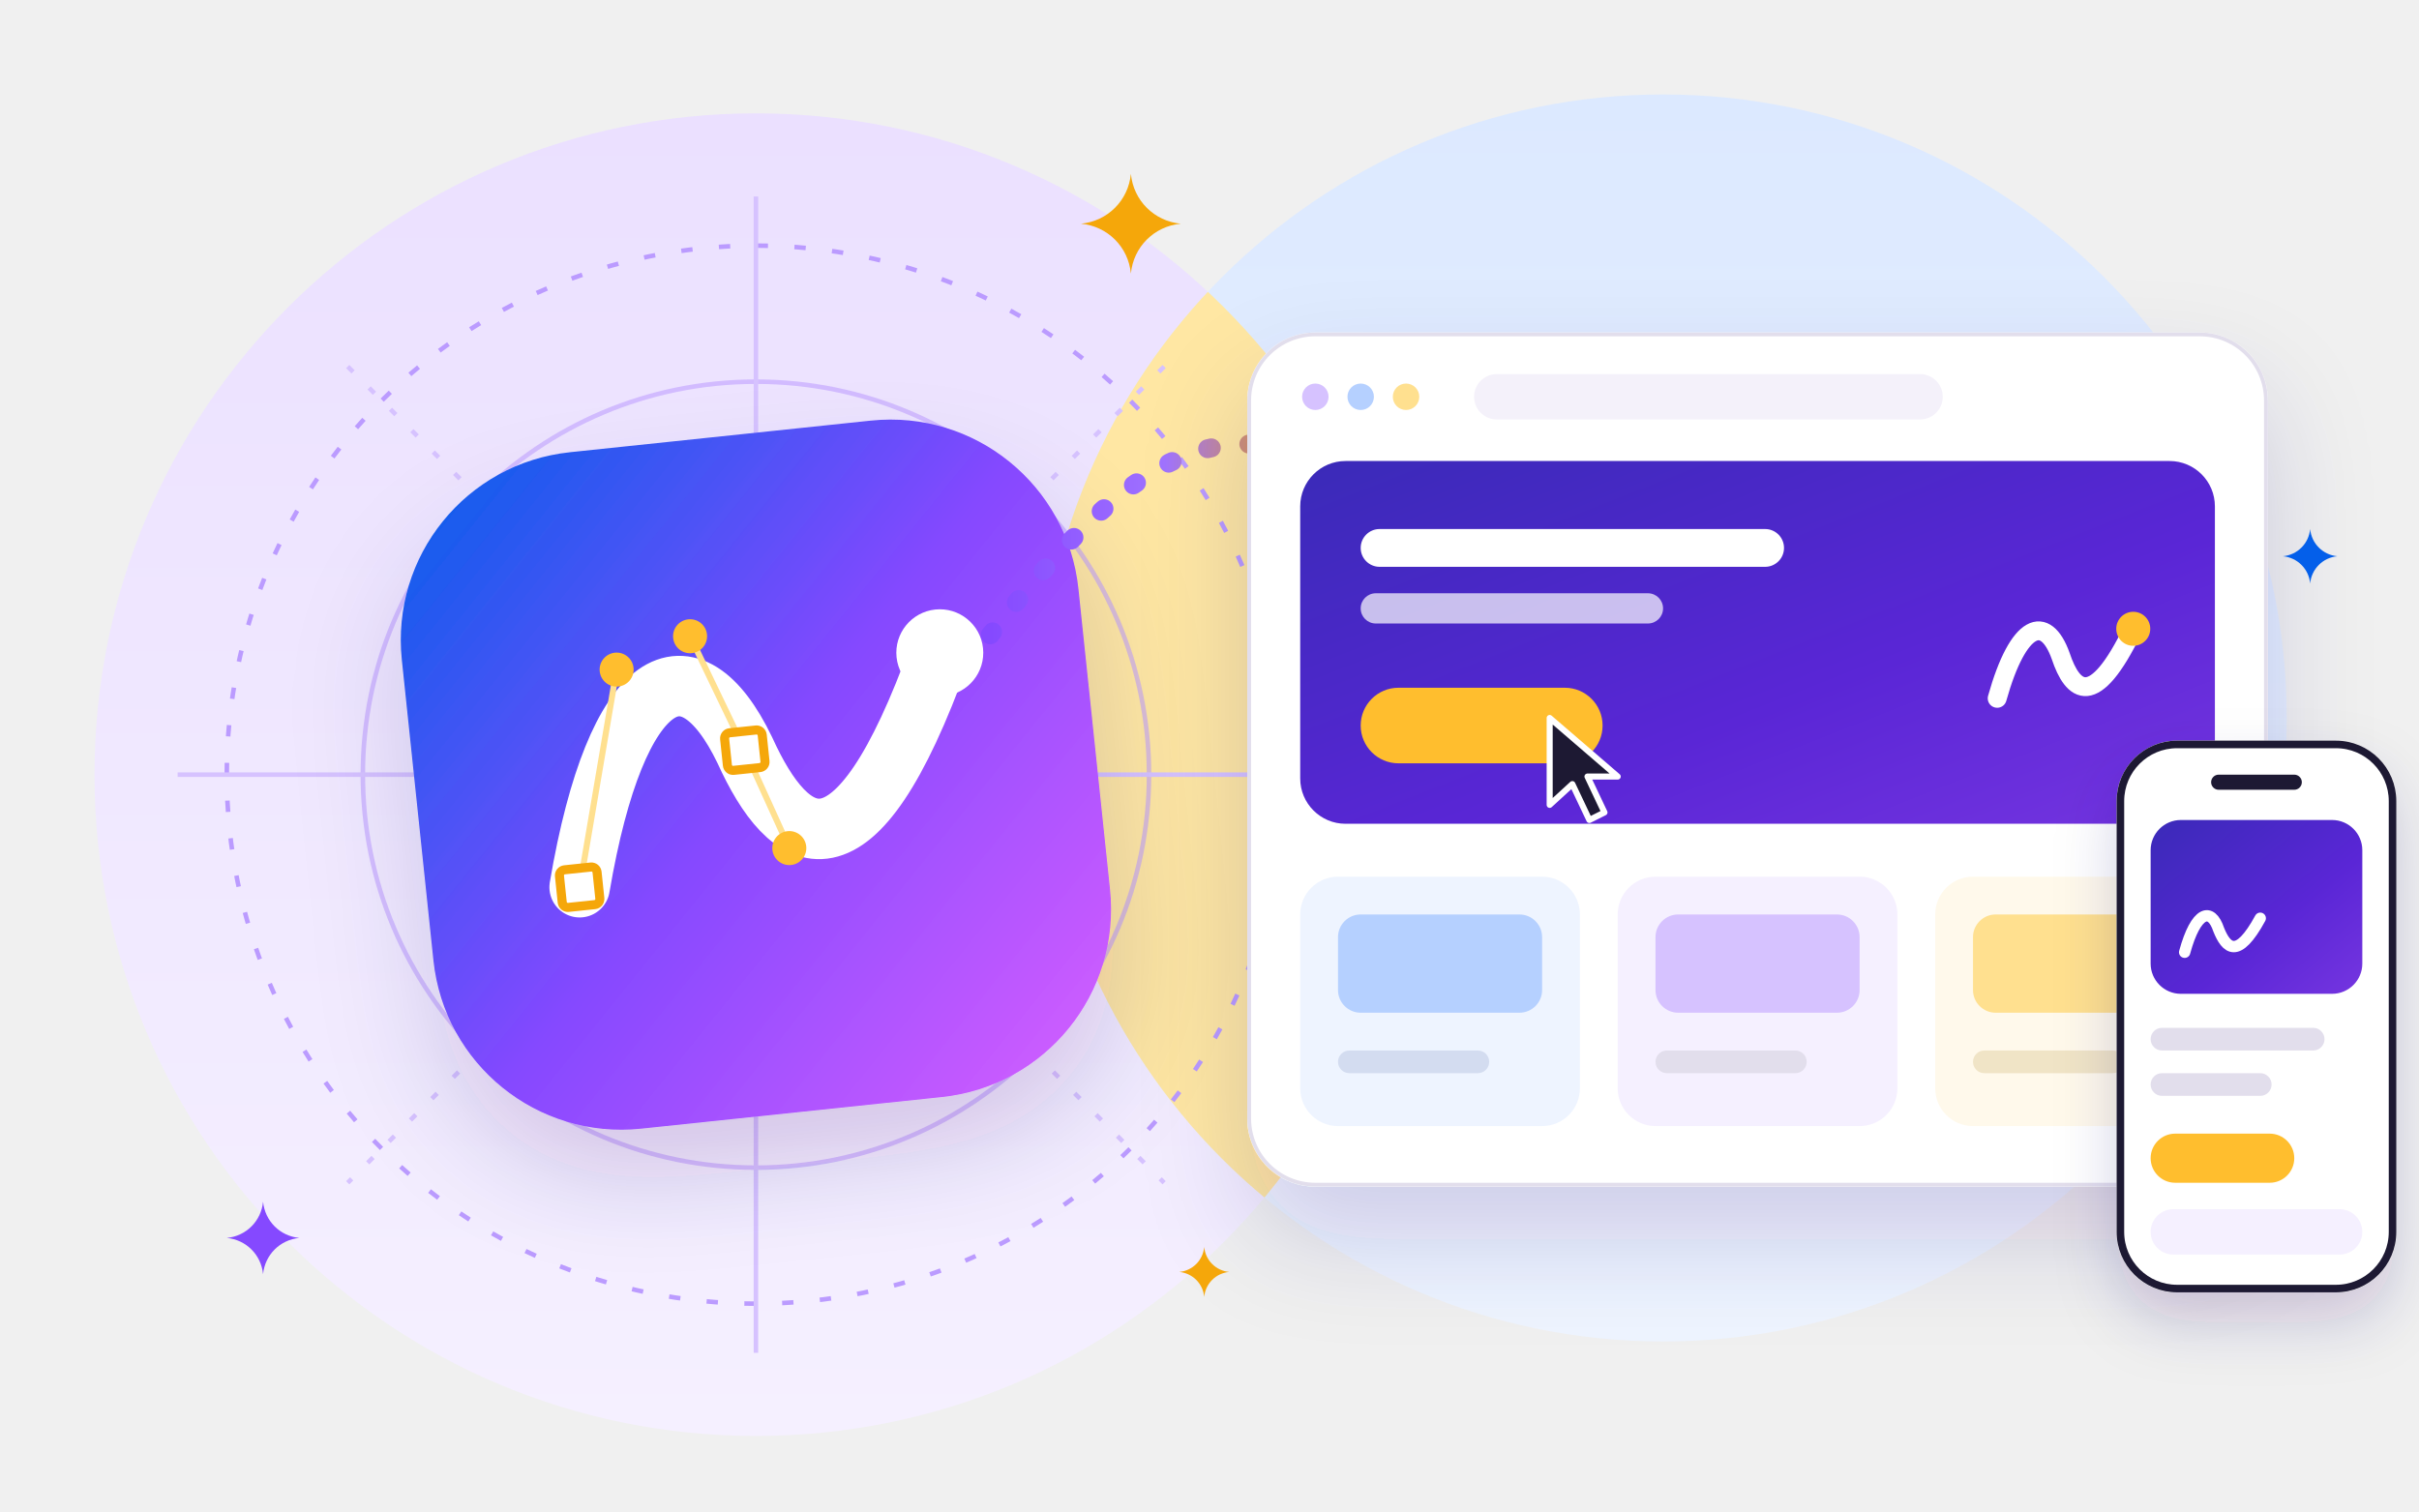
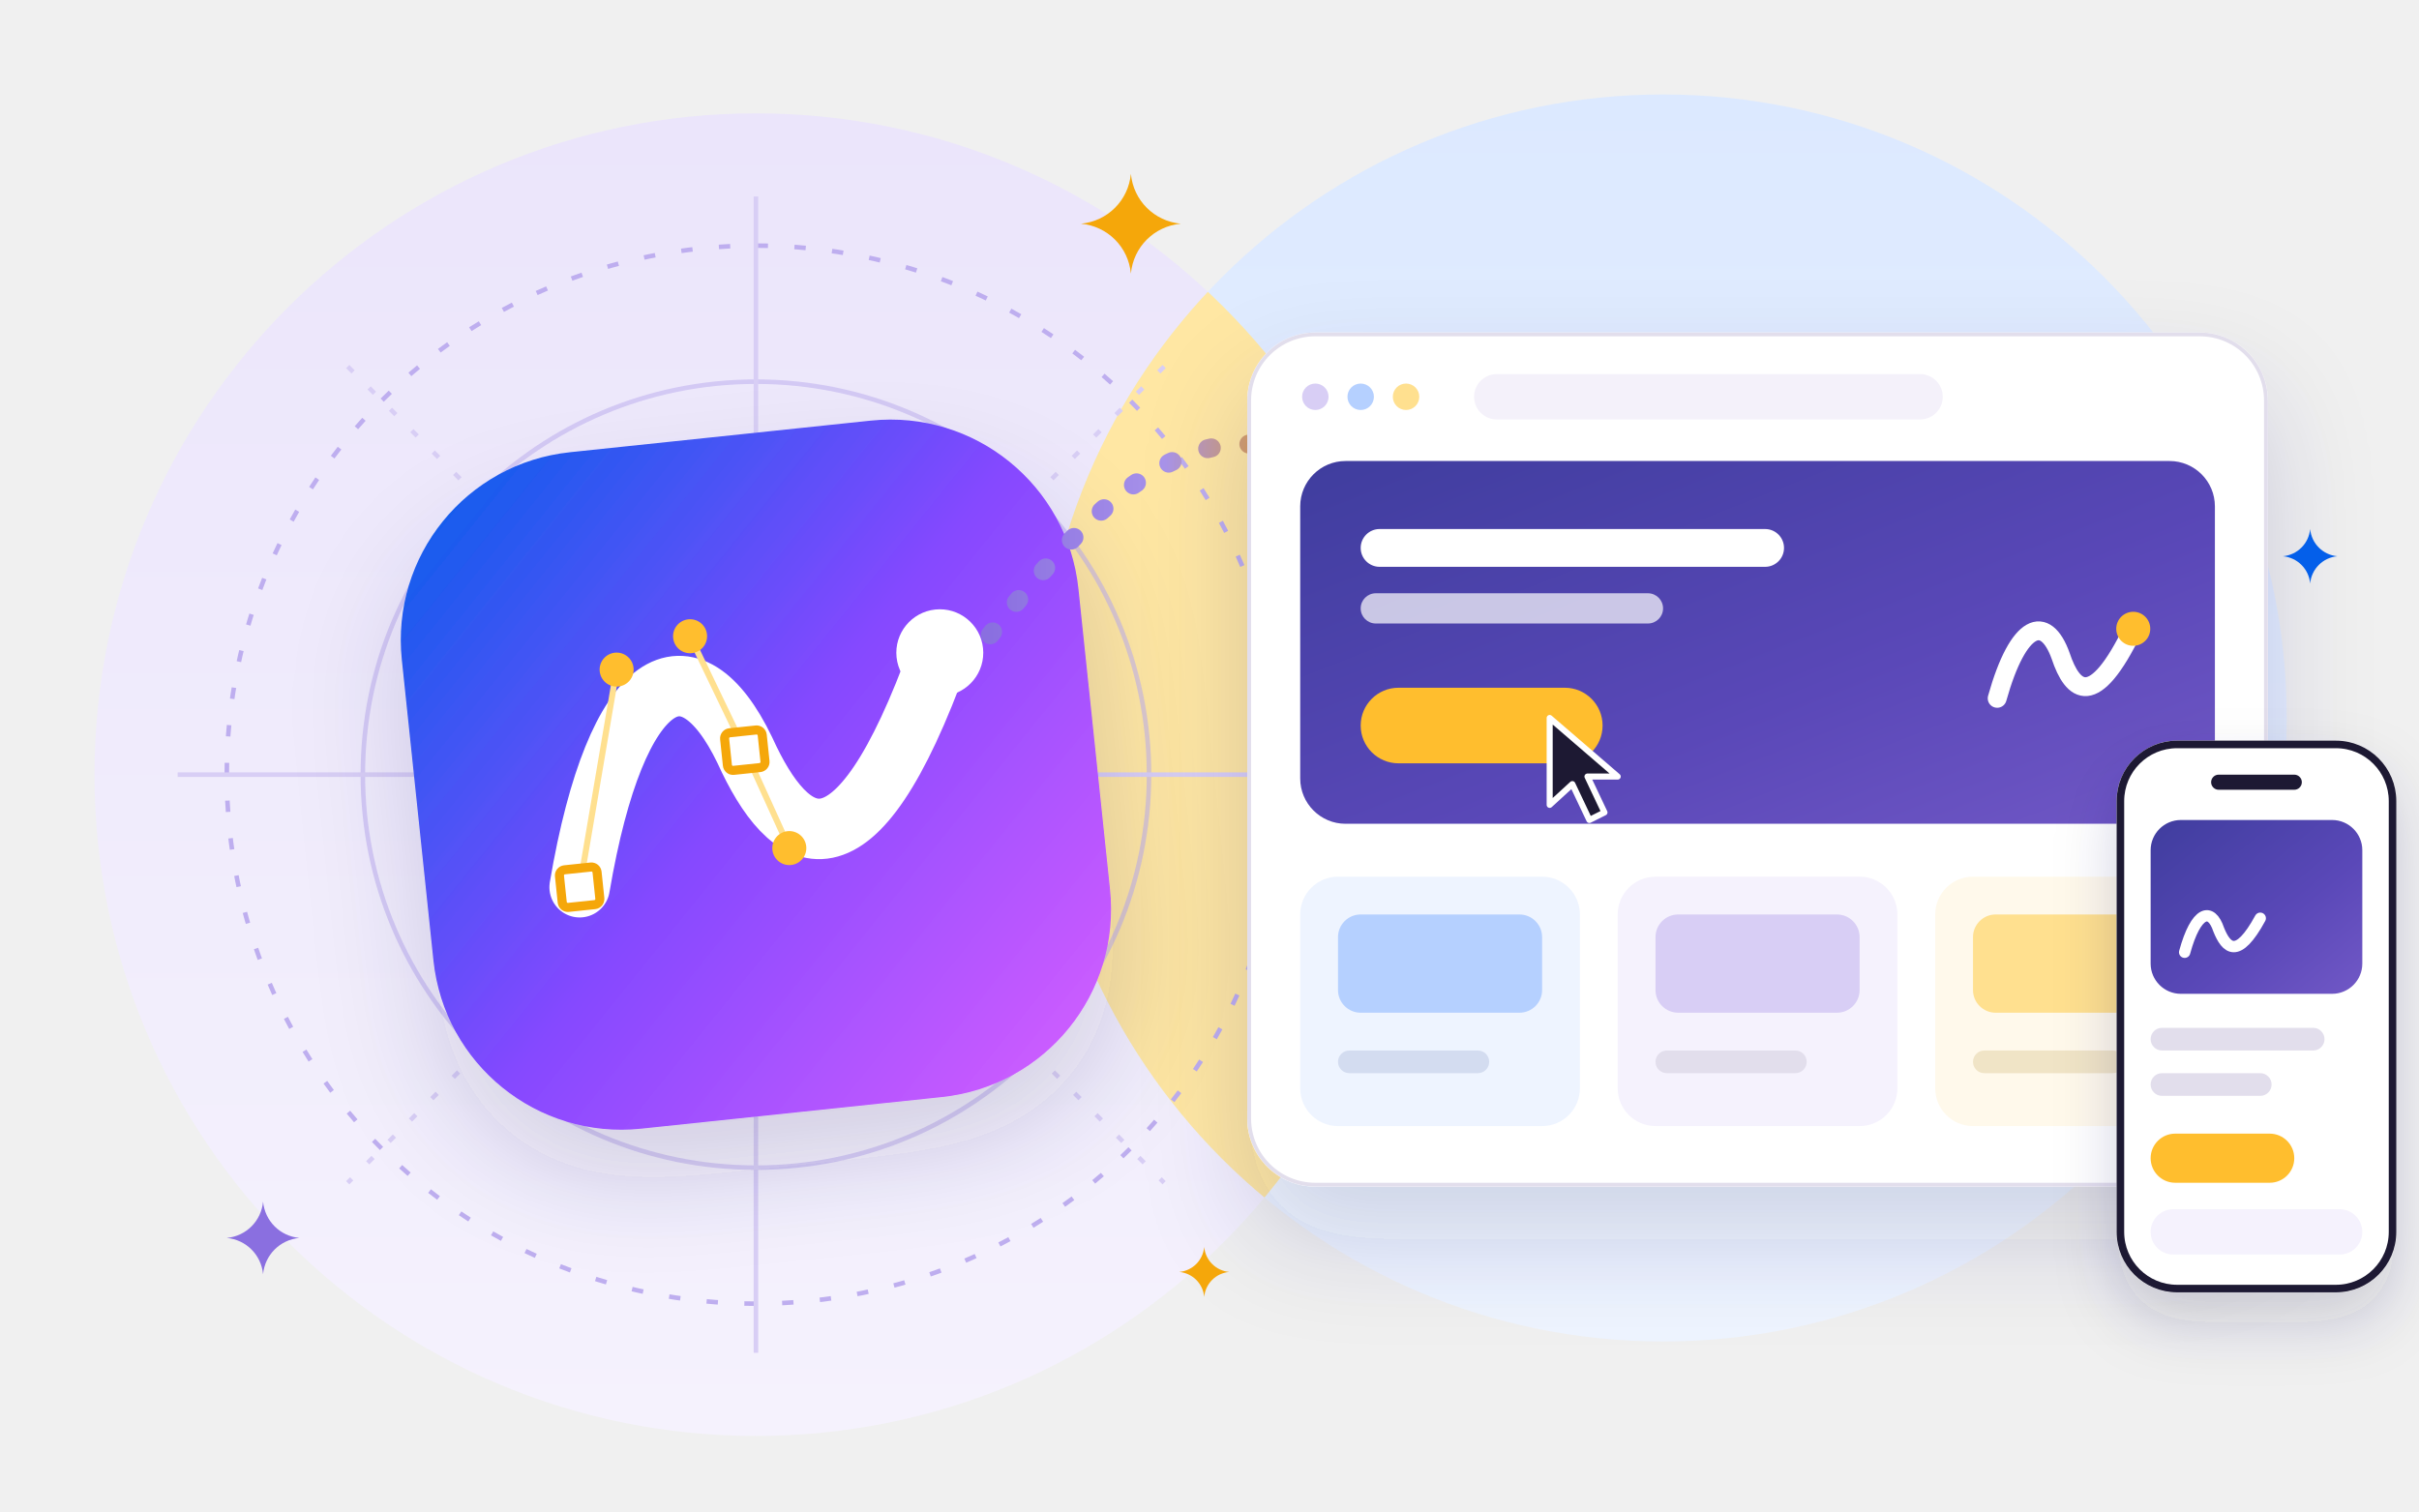
<svg xmlns="http://www.w3.org/2000/svg" viewBox="0 0 640 400" width="640" height="400">
  <defs>
    <linearGradient id="mk" x1="0" y1="0" x2="1" y2="1">
      <stop offset="0" stop-color="#045FEA" />
      <stop offset=".5" stop-color="#8549FF" />
      <stop offset="1" stop-color="#D75FFF" />
    </linearGradient>
    <linearGradient id="hb" x1="0" y1="0" x2="1" y2="1">
-       <stop offset="0" stop-color="#3A2AB8" />
-       <stop offset=".6" stop-color="#5A26D6" />
-       <stop offset="1" stop-color="#7535E0" />
+       <stop offset="0" stop-color="#3F3D9E" />
+       <stop offset=".6" stop-color="#5A48B8" />
+       <stop offset="1" stop-color="#7158C6" />
    </linearGradient>
    <linearGradient id="fl" x1="0" x2="1">
-       <stop offset="0" stop-color="#8549FF" />
-       <stop offset=".55" stop-color="#A073FF" />
+       <stop offset="0" stop-color="#8A6FE0" />
+       <stop offset=".55" stop-color="#A893EA" />
      <stop offset="1" stop-color="#F5A70A" />
    </linearGradient>
    <linearGradient id="ca" x1="0" x2="0" y1="0" y2="1">
-       <stop offset="0" stop-color="#EBE0FF" />
-       <stop offset="1" stop-color="#F5F0FF" />
+       <stop offset="0" stop-color="#EBE5FB" />
+       <stop offset="1" stop-color="#F5F2FD" />
    </linearGradient>
    <linearGradient id="cb" x1="0" x2="0" y1="0" y2="1">
      <stop offset="0" stop-color="#DCE9FF" />
      <stop offset="1" stop-color="#EEF4FF" />
    </linearGradient>
    <clipPath id="ka">
      <circle cx="200" cy="205" r="175" />
    </clipPath>
    <filter id="sh" x="-25%" y="-25%" width="150%" height="160%">
-       <feDropShadow dx="0" dy="14" stdDeviation="14" flood-color="#2C0F70" flood-opacity=".16" />
+       <feDropShadow dx="0" dy="14" stdDeviation="14" flood-color="#2F2560" flood-opacity=".16" />
    </filter>
    <filter id="sh2" x="-25%" y="-25%" width="150%" height="160%">
-       <feDropShadow dx="0" dy="8" stdDeviation="8" flood-color="#2C0F70" flood-opacity=".18" />
+       <feDropShadow dx="0" dy="8" stdDeviation="8" flood-color="#2F2560" flood-opacity=".18" />
    </filter>
    <path id="st" d="M12 0c.6 6.4 5.6 11.4 12 12-6.4.6-11.4 5.6-12 12-.6-6.4-5.6-11.4-12-12C6.4 11.4 11.4 6.4 12 0z" />
  </defs>
  <circle cx="200" cy="205" r="175" fill="url(#ca)" />
  <circle cx="440" cy="190" r="165" fill="url(#cb)" />
  <circle cx="440" cy="190" r="165" fill="#FFE7A3" clip-path="url(#ka)" />
-   <g fill="none" stroke="#BB9BFF" stroke-width="1.2">
+   <g fill="none" stroke="#BEAEEF" stroke-width="1.2">
    <circle cx="200" cy="205" r="140" stroke-dasharray="3 7" />
    <circle cx="200" cy="205" r="104" stroke-opacity=".55" />
-     <path d="M200 52V358M47 205H353" stroke="#D6C2FF" />
-     <path d="M92 97L308 313M308 97L92 313" stroke="#D6C2FF" stroke-dasharray="2 6" />
+     <path d="M200 52V358M47 205H353" stroke="#D8CEF5" />
+     <path d="M92 97L308 313M308 97L92 313" stroke="#D8CEF5" stroke-dasharray="2 6" />
  </g>
  <g transform="rotate(-6 200 205)">
    <rect x="110" y="115" width="180" height="180" rx="50" fill="url(#mk)" filter="url(#sh)" />
    <path d="M150.5 229.75C166.25 173.5 186.5 166.75 197.75 198.25C206.75 225.25 222.5 238.75 251.75 178" fill="none" stroke="#fff" stroke-width="16" stroke-linecap="round" />
    <circle cx="251.75" cy="178" r="11.5" fill="#fff" />
    <g stroke="#FFE08F" stroke-width="1.6">
      <path d="M150.5 229.75L166.25 173.5M197.75 198.25L186.5 166.75M197.75 198.25L206.75 225.25" />
    </g>
    <g fill="#FFBE2E">
      <circle cx="166.25" cy="173.5" r="4.5" />
      <circle cx="186.5" cy="166.75" r="4.5" />
      <circle cx="206.75" cy="225.25" r="4.5" />
    </g>
    <g fill="#fff" stroke="#F5A70A" stroke-width="2.4">
      <rect x="145.5" y="224.75" width="10" height="10" rx="1.5" />
      <rect x="192.75" y="193.25" width="10" height="10" rx="1.5" />
    </g>
  </g>
  <path d="M262 168C298 122 318 112 346 120" fill="none" stroke="url(#fl)" stroke-width="5" stroke-linecap="round" stroke-dasharray="1 10" />
  <g filter="url(#sh)">
    <rect x="330" y="88" width="270" height="226" rx="18" fill="#fff" />
  </g>
  <rect x="330.5" y="88.5" width="269" height="225" rx="17.5" fill="none" stroke="#E2DEEC" />
-   <circle cx="348" cy="105" r="3.5" fill="#D6C2FF" />
+   <circle cx="348" cy="105" r="3.5" fill="#D8CEF5" />
  <circle cx="360" cy="105" r="3.5" fill="#B5D0FF" />
  <circle cx="372" cy="105" r="3.5" fill="#FFE08F" />
  <rect x="390" y="99" width="124" height="12" rx="6" fill="#F4F1FA" />
  <rect x="344" y="122" width="242" height="96" rx="12" fill="url(#hb)" />
  <rect x="360" y="140" width="112" height="10" rx="5" fill="#fff" />
  <rect x="360" y="157" width="80" height="8" rx="4" fill="#fff" fill-opacity=".7" />
  <rect x="360" y="182" width="64" height="20" rx="10" fill="#FFBE2E" />
  <path d="M528.4 184.8C534 164.8 541.2 162.4 545.2 173.6C548.4 183.2 554 188 564.4 166.4" fill="none" stroke="#fff" stroke-width="5" stroke-linecap="round" />
  <circle cx="564.4" cy="166.4" r="4.5" fill="#FFBE2E" />
  <g>
    <rect x="344" y="232" width="74" height="66" rx="10" fill="#EEF4FF" />
    <rect x="354" y="242" width="54" height="26" rx="6" fill="#B5D0FF" />
    <rect x="354" y="278" width="40" height="6" rx="3" fill="#D3DCF0" />
-     <rect x="428" y="232" width="74" height="66" rx="10" fill="#F5F0FF" />
-     <rect x="438" y="242" width="54" height="26" rx="6" fill="#D6C2FF" />
+     <rect x="428" y="232" width="74" height="66" rx="10" fill="#F5F2FD" />
+     <rect x="438" y="242" width="54" height="26" rx="6" fill="#D8CEF5" />
    <rect x="438" y="278" width="40" height="6" rx="3" fill="#E2DEEC" />
    <rect x="512" y="232" width="74" height="66" rx="10" fill="#FFF9EB" />
    <rect x="522" y="242" width="54" height="26" rx="6" fill="#FFE08F" />
    <rect x="522" y="278" width="40" height="6" rx="3" fill="#F0E4C6" />
  </g>
  <path transform="translate(410 190)" d="M0 0V23L6 17.5L10.5 27L14.5 25L10 15.5H18Z" fill="#1D1933" stroke="#fff" stroke-width="1.6" stroke-linejoin="round" />
  <g filter="url(#sh2)">
    <rect x="560" y="196" width="74" height="146" rx="16" fill="#fff" />
  </g>
  <rect x="561" y="197" width="72" height="144" rx="15" fill="none" stroke="#1D1933" stroke-width="2" />
  <rect x="585" y="205" width="24" height="4" rx="2" fill="#1D1933" />
  <rect x="569" y="217" width="56" height="46" rx="8" fill="url(#hb)" />
  <path d="M578 252C581 241 585 240 587 246C589 251 592 254 598 243" fill="none" stroke="#fff" stroke-width="3" stroke-linecap="round" />
  <rect x="569" y="272" width="46" height="6" rx="3" fill="#E2DEEC" />
  <rect x="569" y="284" width="32" height="6" rx="3" fill="#E2DEEC" />
  <rect x="569" y="300" width="38" height="13" rx="6.5" fill="#FFBE2E" />
-   <rect x="569" y="320" width="56" height="12" rx="6" fill="#F5F0FF" />
+   <rect x="569" y="320" width="56" height="12" rx="6" fill="#F5F2FD" />
  <use href="#st" transform="translate(286 46) scale(1.1)" fill="#F5A70A" />
-   <use href="#st" transform="translate(60 318) scale(.8)" fill="#8549FF" />
+   <use href="#st" transform="translate(60 318) scale(.8)" fill="#8A6FE0" />
  <use href="#st" transform="translate(604 140) scale(.6)" fill="#045FEA" />
  <use href="#st" transform="translate(312 330) scale(.55)" fill="#F5A70A" />
</svg>
